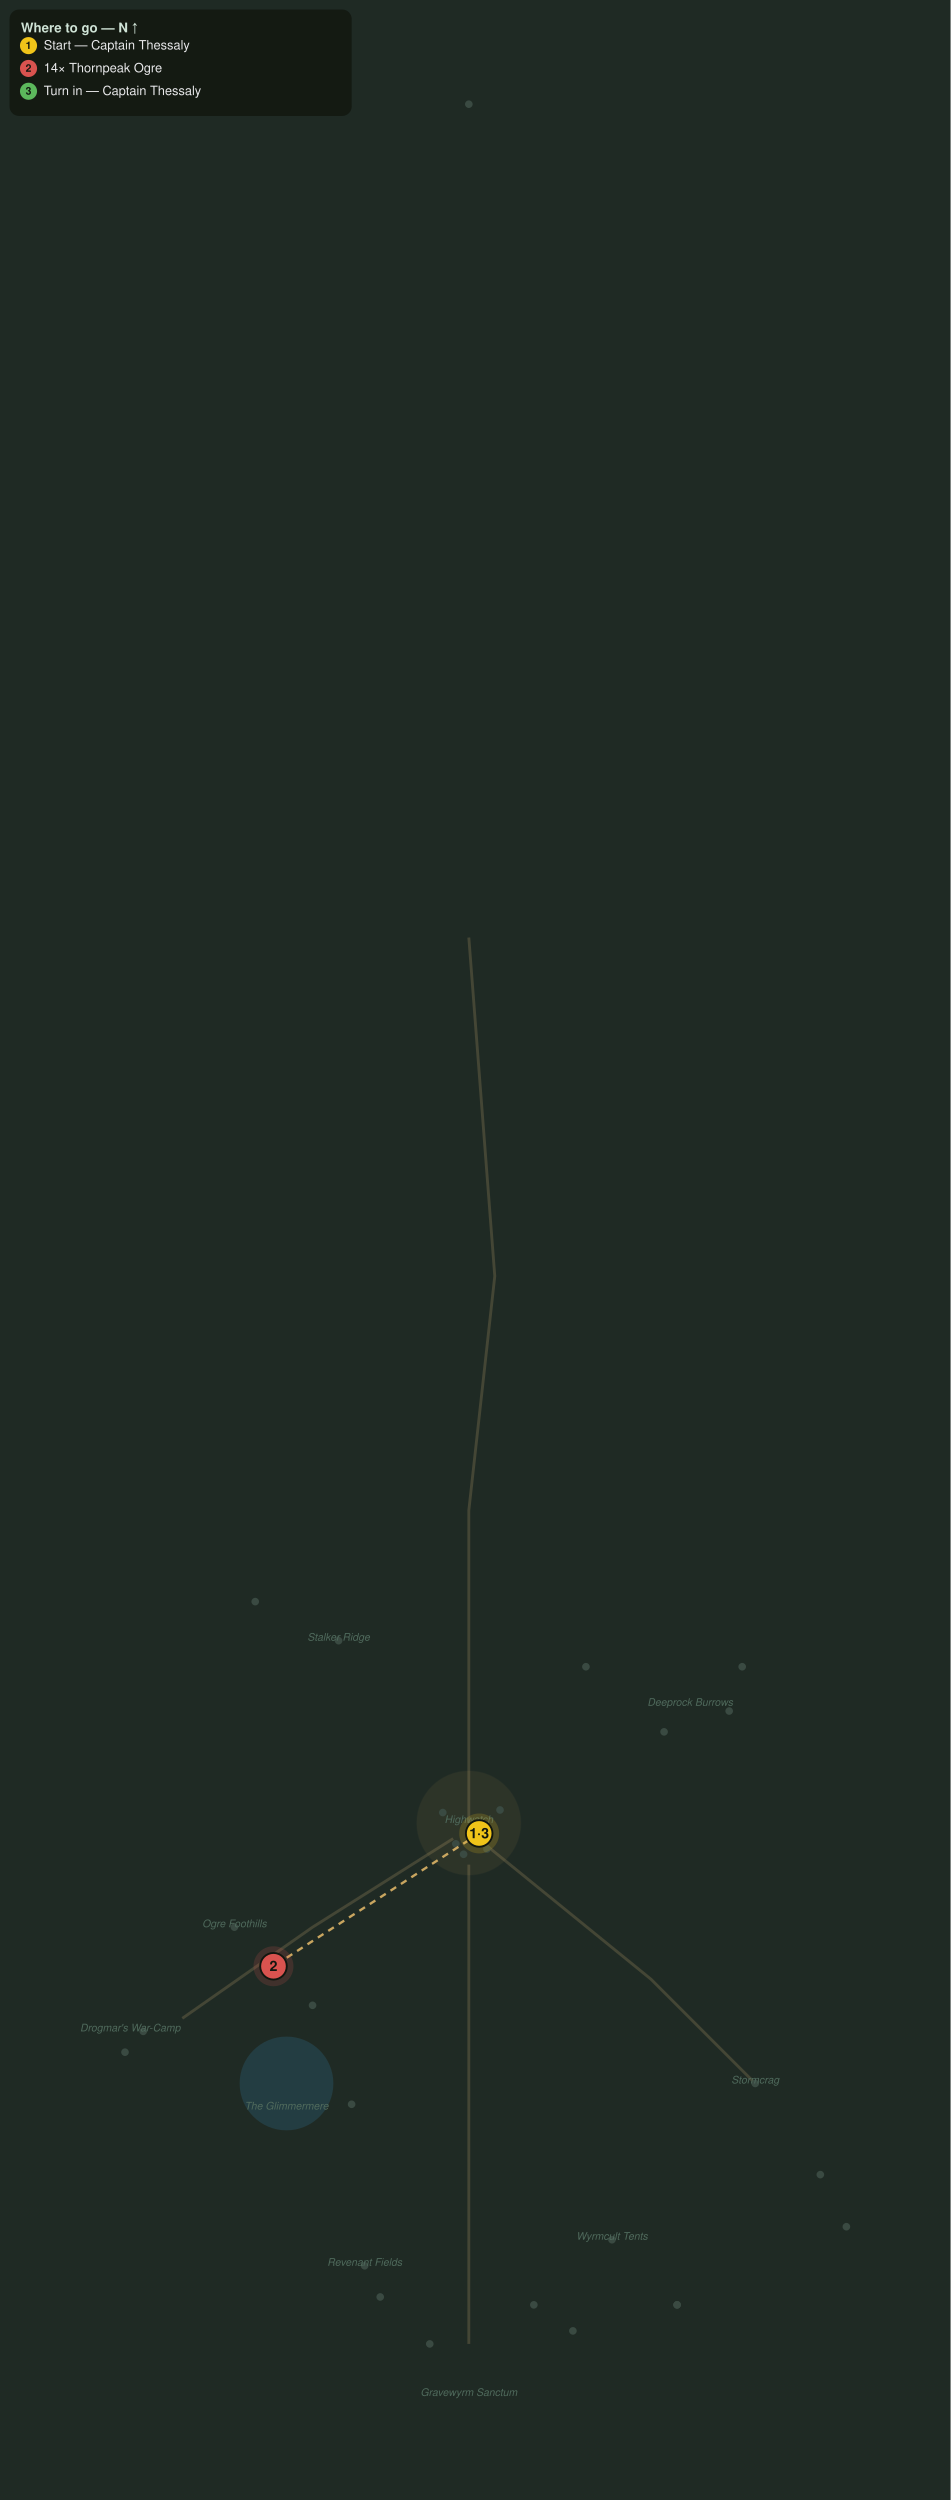
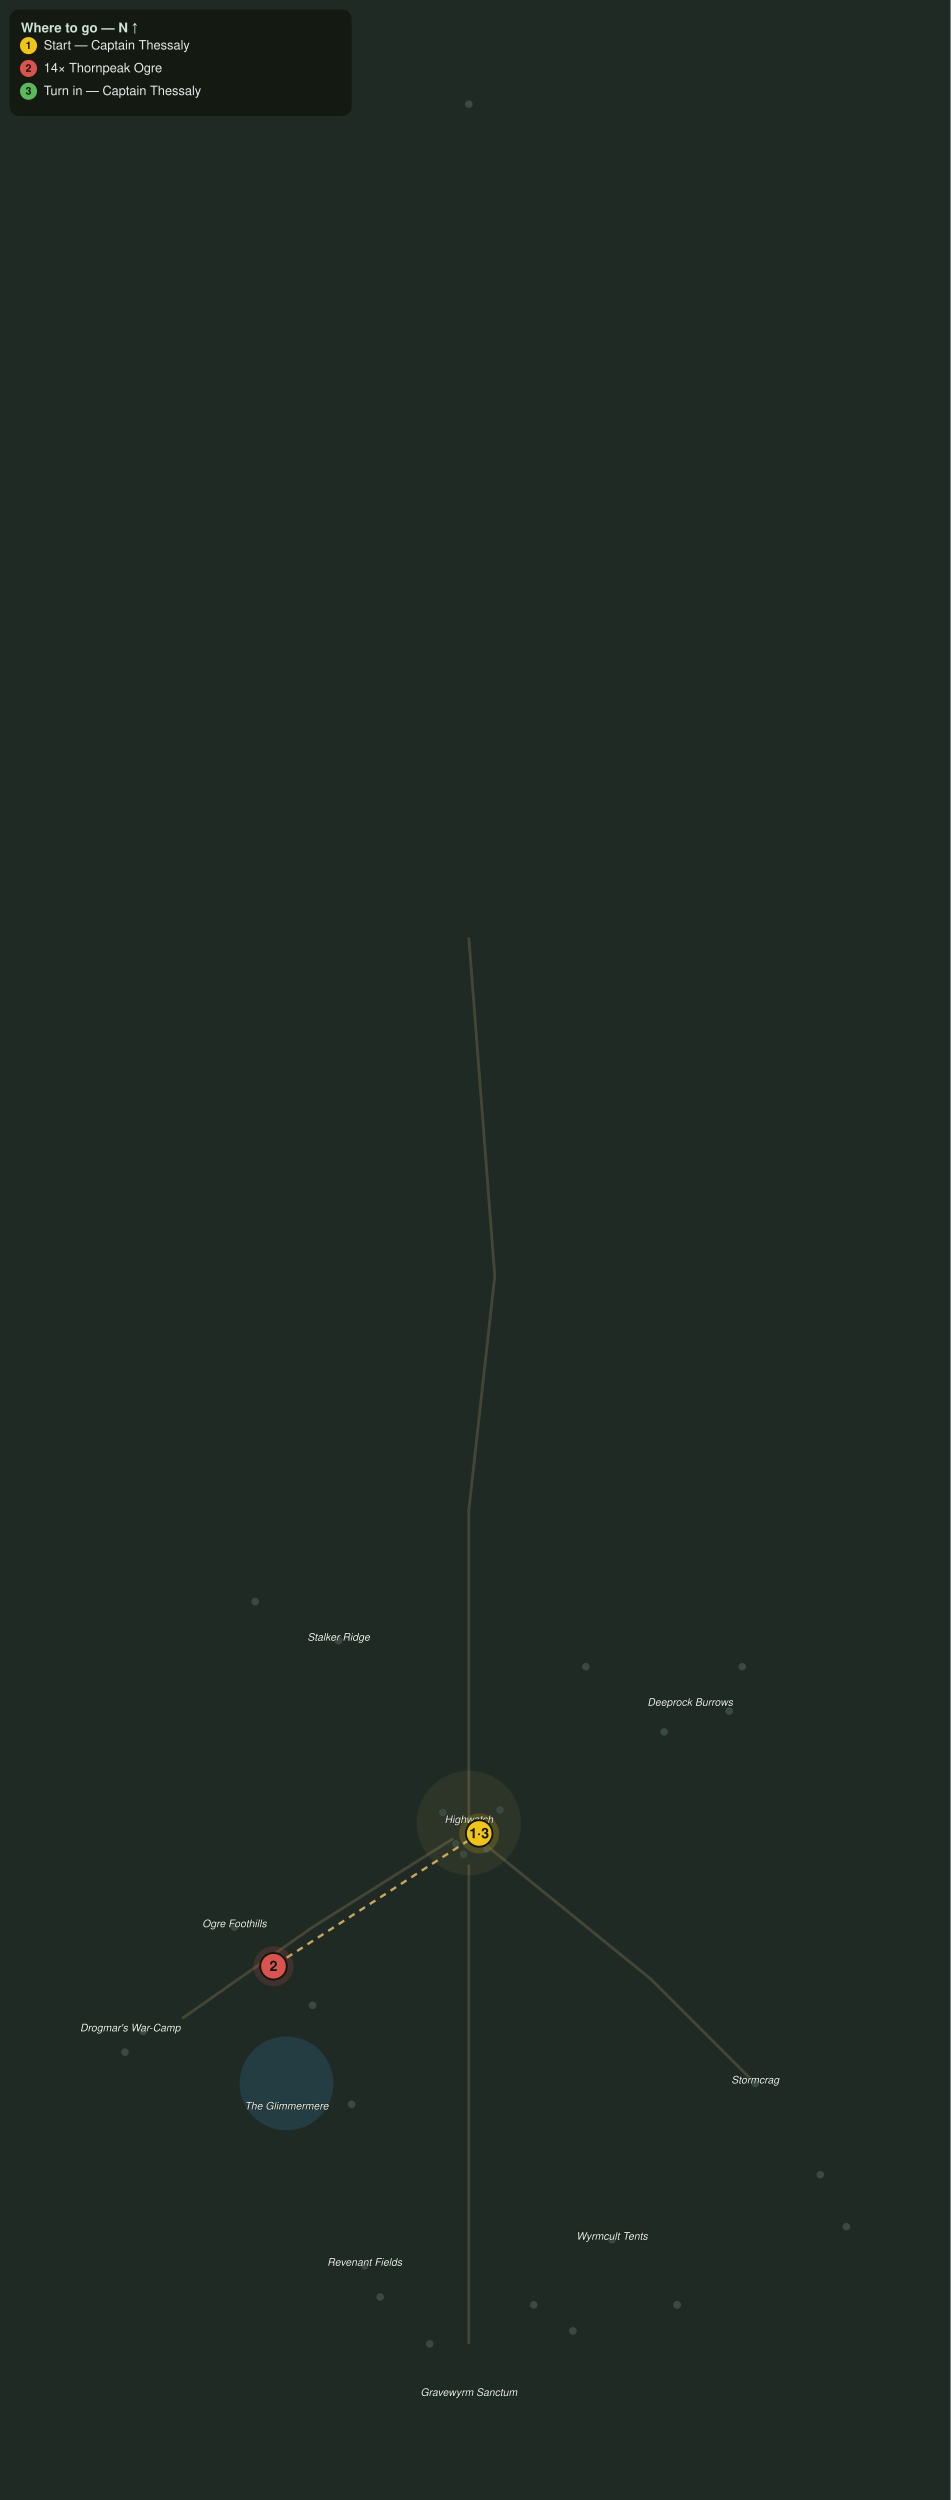
<svg xmlns="http://www.w3.org/2000/svg" viewBox="0 0 1000 2630" font-family="Segoe UI, Helvetica, Arial, sans-serif">
  <rect width="1000" height="2630" fill="#1f2a24" />
  <circle cx="301.4" cy="2191.8" r="49.3" fill="#2f6f8f" opacity="0.28" />
  <path d="M493.2 986.3 L520.5 1342.5 L493.2 1589.0 L493.2 1917.8" fill="none" stroke="#8a7a55" stroke-width="3" opacity="0.35" />
  <path d="M476.7 1934.2 L328.8 2027.4 L191.8 2123.3" fill="none" stroke="#8a7a55" stroke-width="3" opacity="0.35" />
  <path d="M509.6 1939.7 L684.9 2082.2 L794.5 2191.8" fill="none" stroke="#8a7a55" stroke-width="3" opacity="0.35" />
  <path d="M493.2 1961.6 L493.2 2246.6 L493.2 2465.8" fill="none" stroke="#8a7a55" stroke-width="3" opacity="0.35" />
  <circle cx="493.2" cy="1917.8" r="54.8" fill="#caa15a" opacity="0.08" stroke="#caa15a" stroke-width="1" stroke-opacity="0.3" />
  <circle cx="356.2" cy="1726.0" r="4" fill="#3a4a42" />
  <circle cx="616.4" cy="1753.4" r="4" fill="#3a4a42" />
  <circle cx="268.5" cy="1684.9" r="4" fill="#3a4a42" />
  <circle cx="698.6" cy="1821.9" r="4" fill="#3a4a42" />
  <circle cx="780.8" cy="1753.4" r="4" fill="#3a4a42" />
  <circle cx="767.1" cy="1800.0" r="4" fill="#3a4a42" />
  <circle cx="246.6" cy="2027.4" r="4" fill="#3a4a42" />
  <circle cx="328.8" cy="2109.6" r="4" fill="#3a4a42" />
  <circle cx="150.7" cy="2137.0" r="4" fill="#3a4a42" />
  <circle cx="131.5" cy="2158.9" r="4" fill="#3a4a42" />
  <circle cx="369.9" cy="2213.7" r="4" fill="#3a4a42" />
  <circle cx="794.5" cy="2191.8" r="4" fill="#3a4a42" />
  <circle cx="863.0" cy="2287.7" r="4" fill="#3a4a42" />
  <circle cx="890.4" cy="2342.5" r="4" fill="#3a4a42" />
  <circle cx="643.8" cy="2356.2" r="4" fill="#3a4a42" />
  <circle cx="561.6" cy="2424.7" r="4" fill="#3a4a42" />
  <circle cx="602.7" cy="2452.1" r="4" fill="#3a4a42" />
  <circle cx="383.6" cy="2383.6" r="4" fill="#3a4a42" />
  <circle cx="452.1" cy="2465.8" r="4" fill="#3a4a42" />
  <circle cx="400.0" cy="2416.4" r="4" fill="#3a4a42" />
  <circle cx="712.3" cy="2424.7" r="4" fill="#3a4a42" />
  <circle cx="712.3" cy="2424.7" r="4" fill="#3a4a42" />
  <circle cx="504.1" cy="1928.8" r="4" fill="#3a4a42" />
  <circle cx="465.8" cy="1906.8" r="4" fill="#3a4a42" />
  <circle cx="493.2" cy="109.6" r="4" fill="#3a4a42" />
  <circle cx="512.3" cy="1945.2" r="4" fill="#3a4a42" />
  <circle cx="479.5" cy="1939.7" r="4" fill="#3a4a42" />
  <circle cx="487.7" cy="1950.7" r="4" fill="#3a4a42" />
  <circle cx="526.0" cy="1904.1" r="4" fill="#3a4a42" />
-   <text x="493.2" y="1917.8" fill="#4f6a5c" font-size="11" font-style="italic" text-anchor="middle">Highwatch</text>
-   <text x="356.2" y="1726.0" fill="#4f6a5c" font-size="11" font-style="italic" text-anchor="middle">Stalker Ridge</text>
-   <text x="726.0" y="1794.5" fill="#4f6a5c" font-size="11" font-style="italic" text-anchor="middle">Deeprock Burrows</text>
-   <text x="246.6" y="2027.4" fill="#4f6a5c" font-size="11" font-style="italic" text-anchor="middle">Ogre Foothills</text>
-   <text x="137.0" y="2137.0" fill="#4f6a5c" font-size="11" font-style="italic" text-anchor="middle">Drogmar's War-Camp</text>
-   <text x="794.5" y="2191.8" fill="#4f6a5c" font-size="11" font-style="italic" text-anchor="middle">Stormcrag</text>
-   <text x="301.4" y="2219.2" fill="#4f6a5c" font-size="11" font-style="italic" text-anchor="middle">The Glimmermere</text>
-   <text x="643.8" y="2356.2" fill="#4f6a5c" font-size="11" font-style="italic" text-anchor="middle">Wyrmcult Tents</text>
-   <text x="383.6" y="2383.6" fill="#4f6a5c" font-size="11" font-style="italic" text-anchor="middle">Revenant Fields</text>
-   <text x="493.2" y="2520.5" fill="#4f6a5c" font-size="11" font-style="italic" text-anchor="middle">Gravewyrm Sanctum</text>
+   <text x="493.2" y="1917.8" fill="#eef4ee" font-size="11" font-style="italic" text-anchor="middle" stroke="#10160f" stroke-width="0.8" paint-order="stroke">Highwatch</text>
+   <text x="356.2" y="1726.0" fill="#eef4ee" font-size="11" font-style="italic" text-anchor="middle" stroke="#10160f" stroke-width="0.8" paint-order="stroke">Stalker Ridge</text>
+   <text x="726.0" y="1794.5" fill="#eef4ee" font-size="11" font-style="italic" text-anchor="middle" stroke="#10160f" stroke-width="0.8" paint-order="stroke">Deeprock Burrows</text>
+   <text x="246.6" y="2027.4" fill="#eef4ee" font-size="11" font-style="italic" text-anchor="middle" stroke="#10160f" stroke-width="0.8" paint-order="stroke">Ogre Foothills</text>
+   <text x="137.0" y="2137.0" fill="#eef4ee" font-size="11" font-style="italic" text-anchor="middle" stroke="#10160f" stroke-width="0.8" paint-order="stroke">Drogmar's War-Camp</text>
+   <text x="794.5" y="2191.8" fill="#eef4ee" font-size="11" font-style="italic" text-anchor="middle" stroke="#10160f" stroke-width="0.8" paint-order="stroke">Stormcrag</text>
+   <text x="301.4" y="2219.2" fill="#eef4ee" font-size="11" font-style="italic" text-anchor="middle" stroke="#10160f" stroke-width="0.8" paint-order="stroke">The Glimmermere</text>
+   <text x="643.8" y="2356.2" fill="#eef4ee" font-size="11" font-style="italic" text-anchor="middle" stroke="#10160f" stroke-width="0.8" paint-order="stroke">Wyrmcult Tents</text>
+   <text x="383.6" y="2383.6" fill="#eef4ee" font-size="11" font-style="italic" text-anchor="middle" stroke="#10160f" stroke-width="0.8" paint-order="stroke">Revenant Fields</text>
+   <text x="493.2" y="2520.5" fill="#eef4ee" font-size="11" font-style="italic" text-anchor="middle" stroke="#10160f" stroke-width="0.8" paint-order="stroke">Gravewyrm Sanctum</text>
  <path d="M504.1 1928.8 L287.7 2068.5" fill="none" stroke="#e6bb6a" stroke-width="2.5" stroke-dasharray="7 6" opacity="0.85" />
  <g class="qstep" data-keys="giver,turnin" data-steps="1,3">
    <circle cx="504.1" cy="1928.8" r="21" fill="#f0c419" opacity="0.18" />
    <circle cx="504.1" cy="1928.8" r="14" fill="#f0c419" stroke="#11160f" stroke-width="2" />
    <text x="504.1" y="1933.8" fill="#11160f" font-size="15" font-weight="bold" text-anchor="middle">1·3</text>
  </g>
  <g class="qstep" data-keys="thornpeak_ogre" data-steps="2">
    <circle cx="287.7" cy="2068.5" r="21" fill="#d9534f" opacity="0.18" />
    <circle cx="287.7" cy="2068.5" r="14" fill="#d9534f" stroke="#11160f" stroke-width="2" />
    <text x="287.7" y="2073.5" fill="#11160f" font-size="15" font-weight="bold" text-anchor="middle">2</text>
  </g>
  <rect x="10" y="10" width="360" height="112" rx="10" fill="#11160f" opacity="0.82" />
  <text x="22" y="34" fill="#cfe3d6" font-size="14" font-weight="bold">Where to go — N ↑</text>
  <circle cx="30" cy="48" r="9" fill="#f0c419" />
  <text x="30" y="51.5" fill="#11160f" font-size="11" font-weight="bold" text-anchor="middle">1</text>
  <text x="46" y="52" fill="#e8e8ea" font-size="13.5">Start — Captain Thessaly</text>
  <circle cx="30" cy="72" r="9" fill="#d9534f" />
  <text x="30" y="75.5" fill="#11160f" font-size="11" font-weight="bold" text-anchor="middle">2</text>
  <text x="46" y="76" fill="#e8e8ea" font-size="13.5">14× Thornpeak Ogre</text>
  <circle cx="30" cy="96" r="9" fill="#5cb85c" />
  <text x="30" y="99.5" fill="#11160f" font-size="11" font-weight="bold" text-anchor="middle">3</text>
  <text x="46" y="100" fill="#e8e8ea" font-size="13.5">Turn in — Captain Thessaly</text>
</svg>
